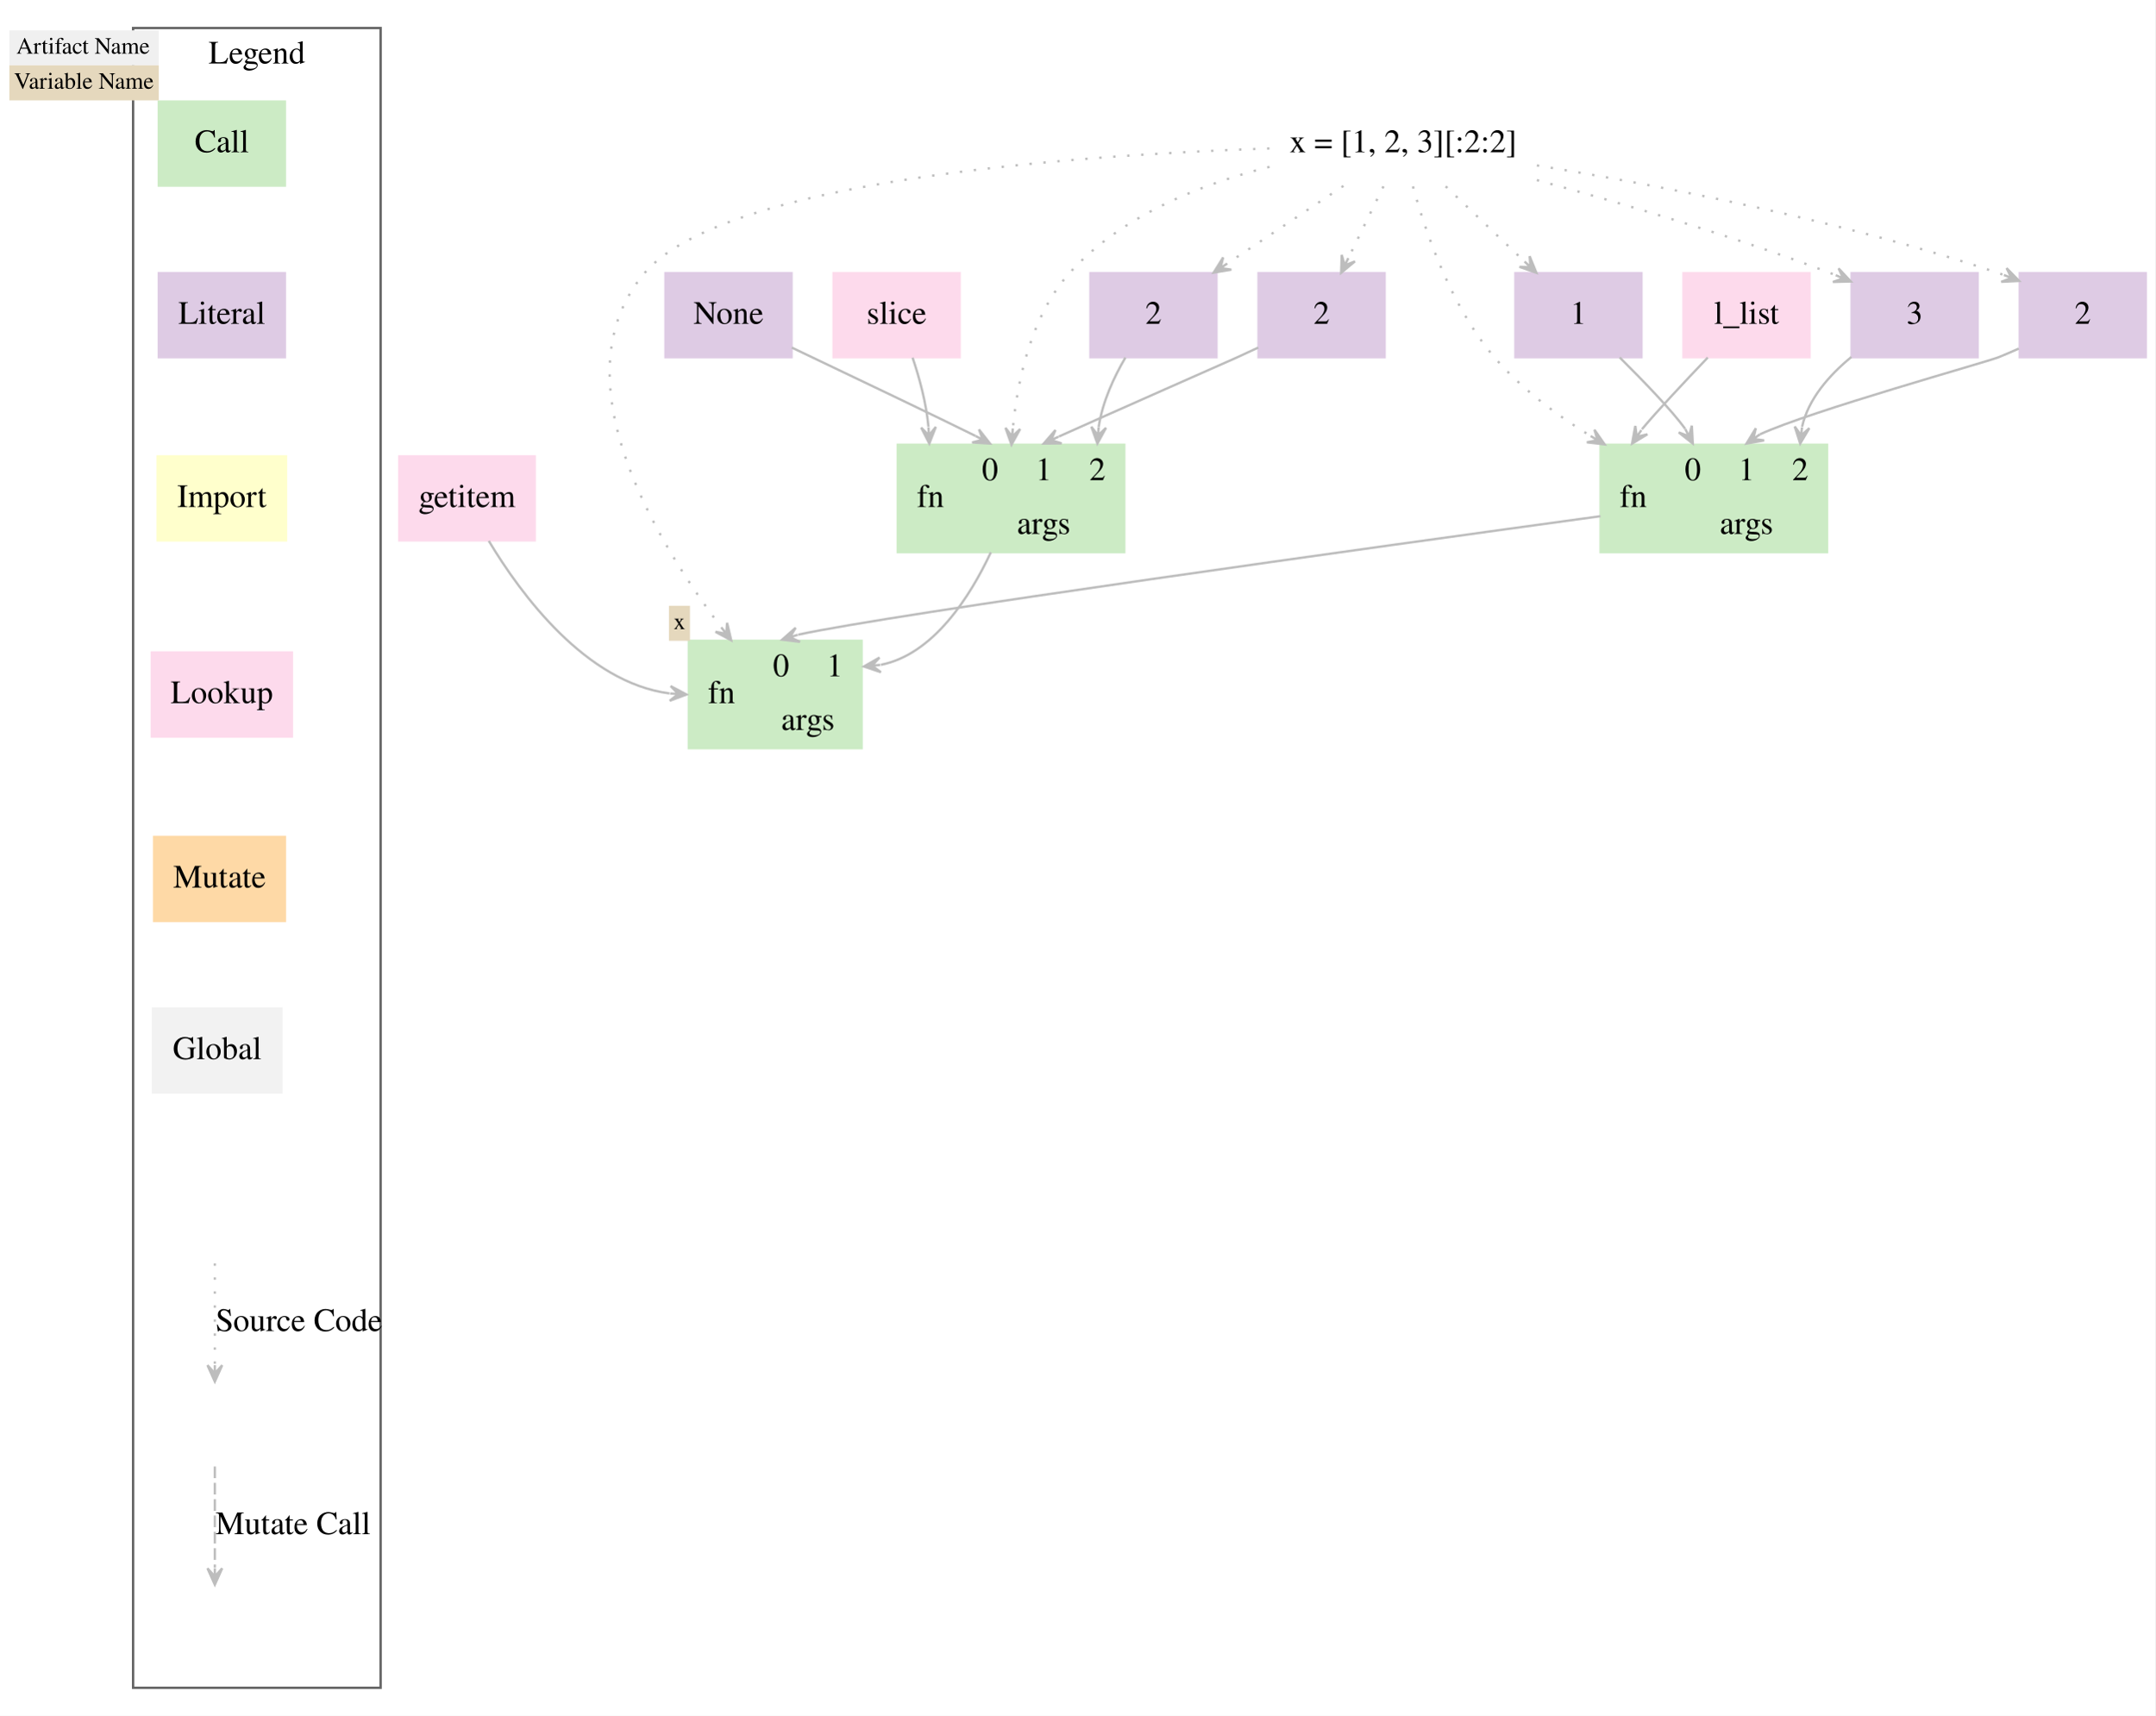
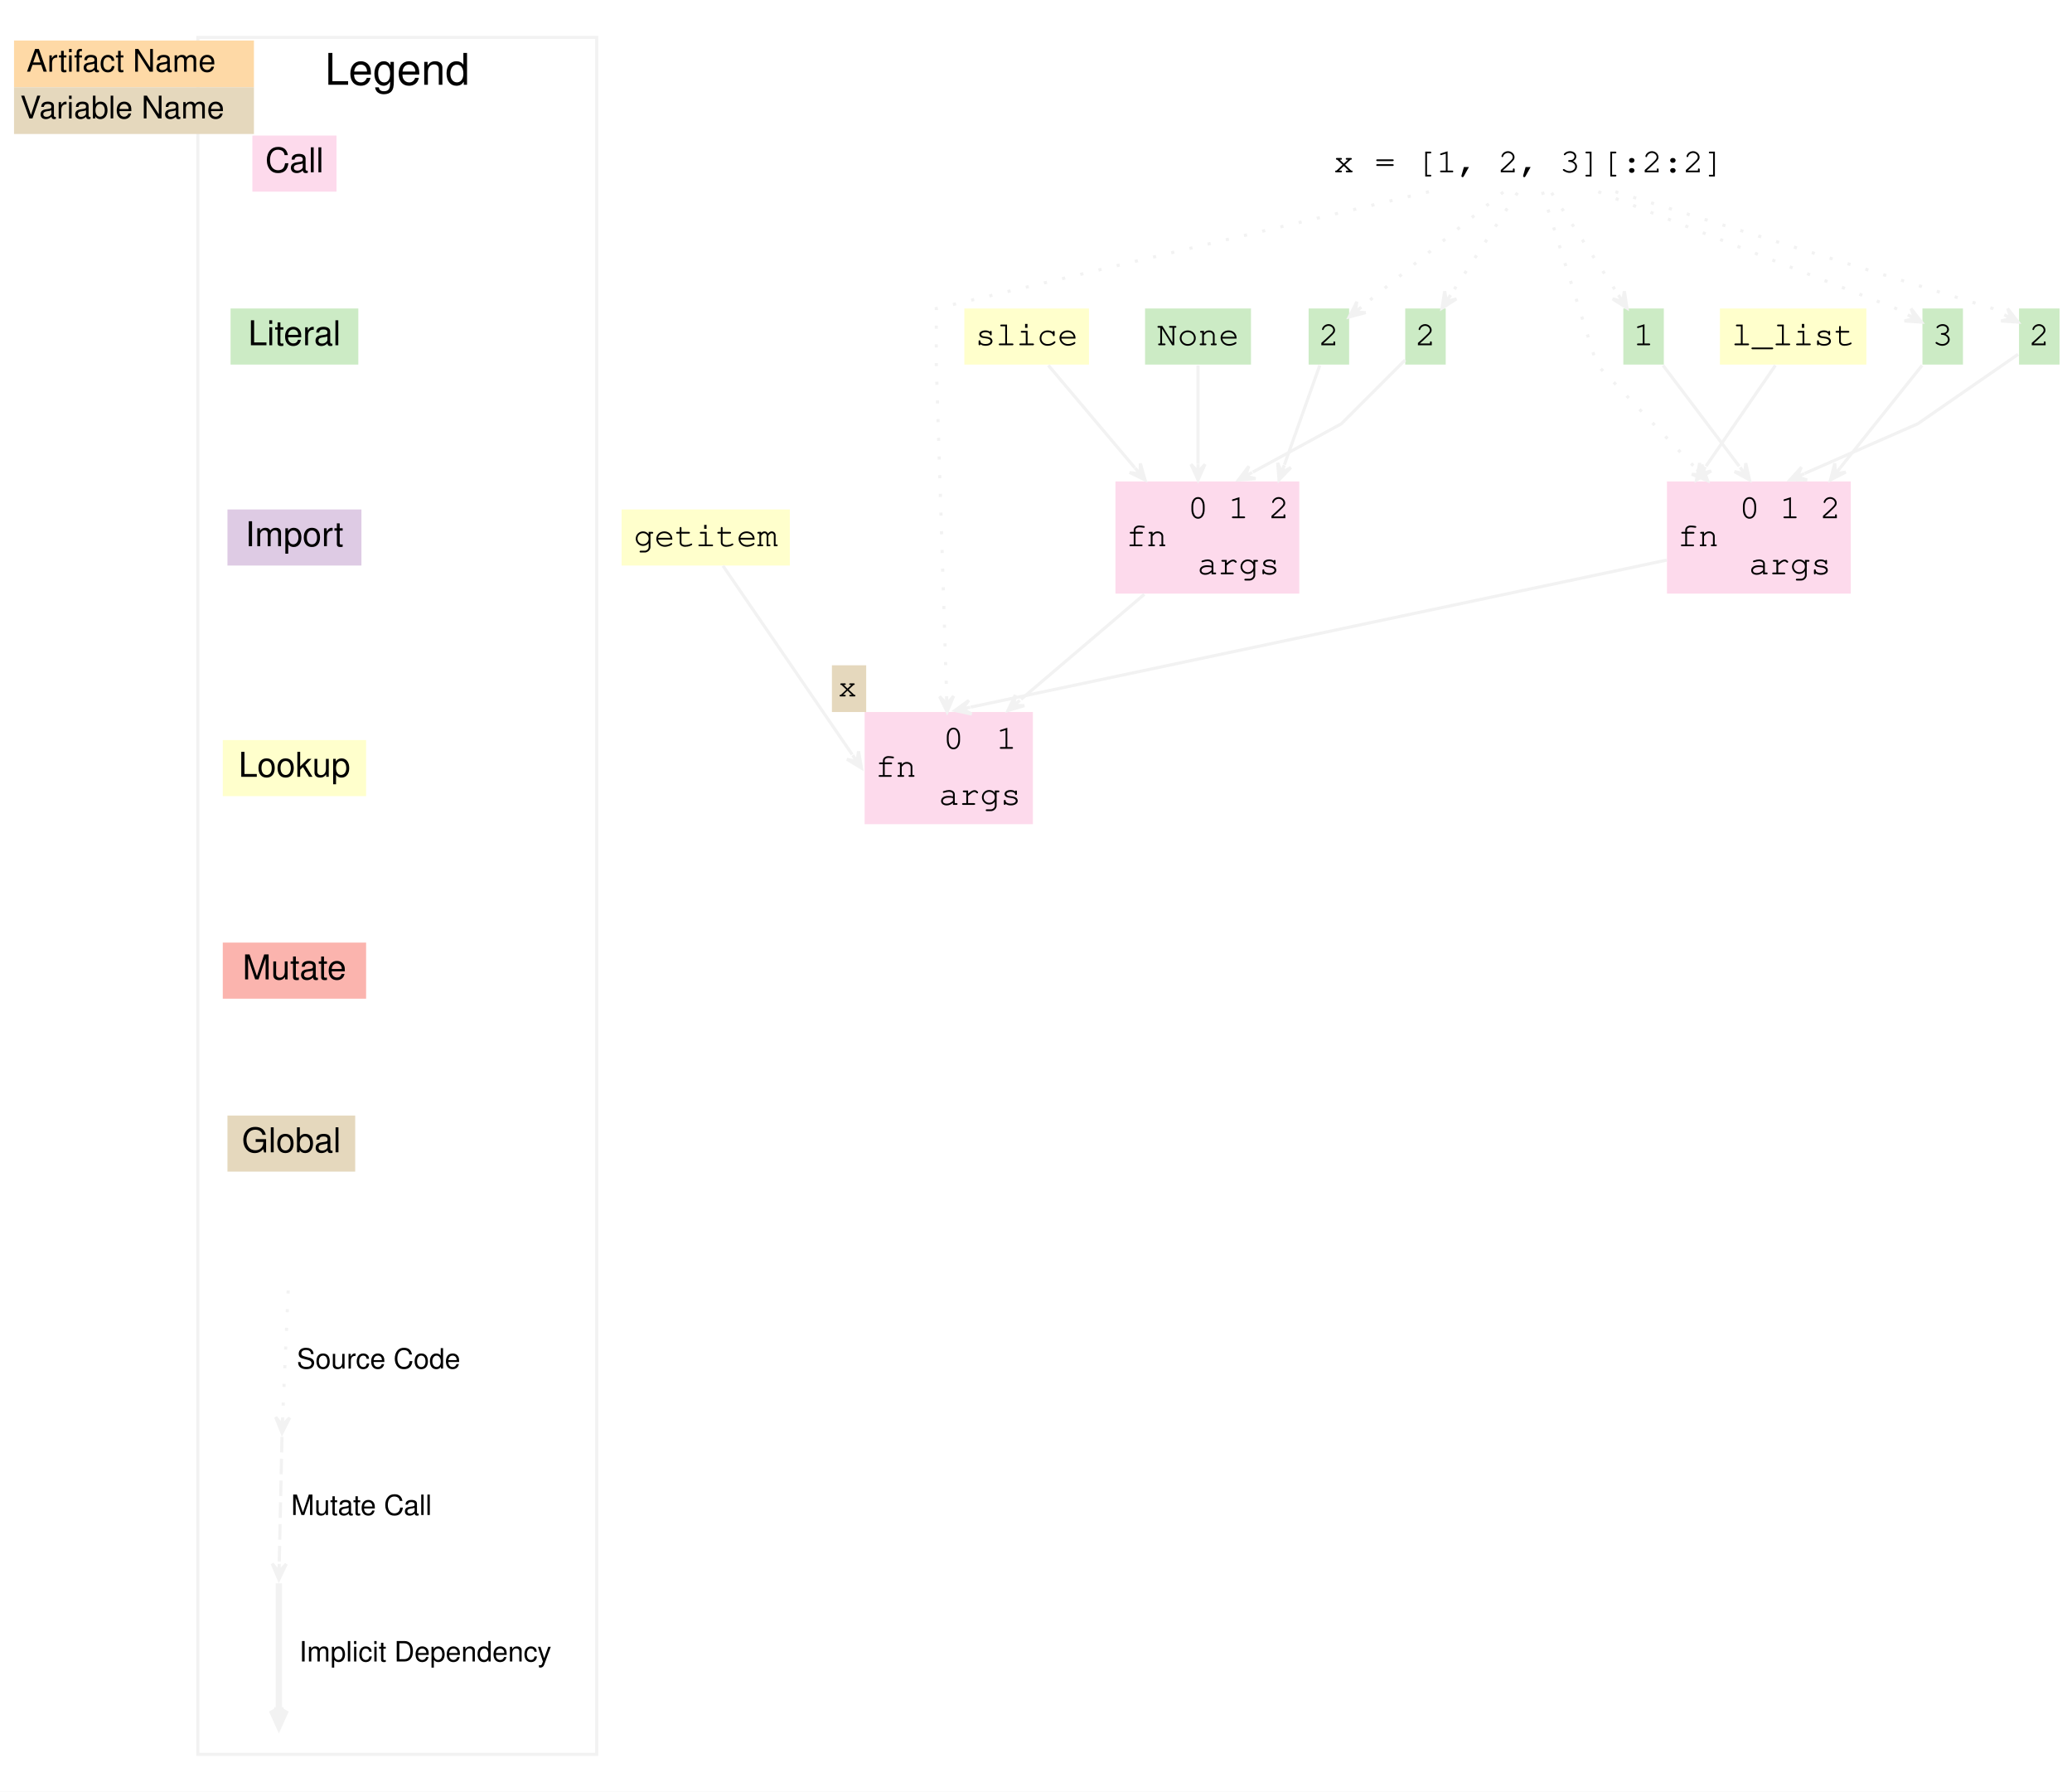
- <svg xmlns="http://www.w3.org/2000/svg" width="923pt" height="735pt" viewBox="0.00 0.00 923.00 735.00">
-   <g id="graph0" class="graph" transform="scale(1 1) rotate(0) translate(4 731)">
-     <polygon fill="white" stroke="transparent" points="-4,4 -4,-731 919,-731 919,4 -4,4" />
-     <g id="clust1" class="cluster">
-       <polygon fill="none" stroke="#636363" points="53,-8 53,-719 159,-719 159,-8 53,-8" />
-       <text text-anchor="middle" x="106" y="-703.8" font-family="Times,serif" font-size="14.00">Legend</text>
+ <svg xmlns="http://www.w3.org/2000/svg" width="665pt" height="575pt" viewBox="0 0 665 575">
+   <g class="graph" transform="scale(1) translate(4 571)">
+     <polygon points="-4 4 -4 -571 661 -571 661 4" fill="#fff" stroke="transparent" />
+     <g class="cluster">
+       <polygon points="59.5 -8 59.5 -559 187.5 -559 187.5 -8" fill="none" stroke="#f2f2f2" />
+       <text x="123.5" y="-543.8" font-family="Helvetica,sans-Serif" font-size="14" text-anchor="middle">Legend</text>
    </g>
-     <g id="node1" class="node">
-       <polygon fill="#ccebc5" stroke="#ccebc5" points="64,-651.5 64,-687.5 118,-687.5 118,-651.5 64,-651.5" />
-       <text text-anchor="middle" x="91" y="-665.8" font-family="Times,serif" font-size="14.00">Call</text>
-       <polygon fill="#f0f0f0" stroke="transparent" points="0,-703 0,-718 64,-718 64,-703 0,-703" />
-       <text text-anchor="start" x="3" y="-708" font-family="Times,serif" font-size="10.00">Artifact Name</text>
-       <polygon fill="#e5d8bd" stroke="transparent" points="0,-688 0,-703 64,-703 64,-688 0,-688" />
-       <text text-anchor="start" x="2" y="-693" font-family="Times,serif" font-size="10.00">Variable Name</text>
+     <g class="node">
+       <polygon points="77 -509.5 77 -527.5 104 -527.5 104 -509.5" fill="#fddaec" stroke="#f2f2f2" stroke-width="0" />
+       <text x="90.5" y="-515.7" fill="#000000" font-family="Helvetica,sans-Serif" font-size="11" text-anchor="middle">Call</text>
+       <polygon points="0.5 -543 0.5 -558 77.5 -558 77.5 -543" fill="#fed9a6" stroke="transparent" />
+       <text x="4.5" y="-548" fill="#000000" font-family="Helvetica,sans-Serif" font-size="10">Artifact Name</text>
+       <polygon points="0.5 -528 0.5 -543 77.5 -543 77.5 -528" fill="#e5d8bd" stroke="transparent" />
+       <text x="2.5" y="-533" fill="#000000" font-family="Helvetica,sans-Serif" font-size="10">Variable Name</text>
+       <polygon points="111 -472 70 -472 70 -454 111 -454" fill="#ccebc5" stroke="#f2f2f2" stroke-width="0" />
+       <text x="90.5" y="-460.2" fill="#000000" font-family="Helvetica,sans-Serif" font-size="11" text-anchor="middle">Literal</text>
+       <polygon points="112 -407.5 69 -407.5 69 -389.5 112 -389.5" fill="#decbe4" stroke="#f2f2f2" stroke-width="0" />
+       <text x="90.5" y="-395.7" fill="#000000" font-family="Helvetica,sans-Serif" font-size="11" text-anchor="middle">Import</text>
+       <polygon points="113.5 -333.5 67.5 -333.5 67.5 -315.5 113.5 -315.5" fill="#ffc" stroke="#f2f2f2" stroke-width="0" />
+       <text x="90.5" y="-321.7" fill="#000000" font-family="Helvetica,sans-Serif" font-size="11" text-anchor="middle">Lookup</text>
+       <polygon points="67.5 -250.5 67.5 -268.5 113.5 -268.5 113.5 -250.5" fill="#fbb4ae" stroke="#f2f2f2" stroke-width="0" />
+       <text x="90.5" y="-256.7" fill="#000000" font-family="Helvetica,sans-Serif" font-size="11" text-anchor="middle">Mutate</text>
+       <polygon points="110 -213 69 -213 69 -195 110 -195" fill="#e5d8bd" stroke="#f2f2f2" stroke-width="0" />
+       <text x="89.5" y="-201.2" fill="#000000" font-family="Helvetica,sans-Serif" font-size="11" text-anchor="middle">Global</text>
    </g>
-     <g id="node2" class="node">
-       <polygon fill="#decbe4" stroke="#decbe4" points="118,-614 64,-614 64,-578 118,-578 118,-614" />
-       <text text-anchor="middle" x="91" y="-592.3" font-family="Times,serif" font-size="14.00">Literal</text>
+     <g class="edge">
+       <path d="m88.49-156.87c-0.09 2.11-1.25 28.8-1.76 40.47" fill="none" stroke="#f2f2f2" stroke-dasharray="1,5" />
+       <polygon points="86.51 -111.12 88.97 -116.02 86.61 -113.62 86.72 -116.12 86.72 -116.12 86.72 -116.12 86.61 -113.62 84.47 -116.22 86.51 -111.12" fill="#f2f2f2" stroke="#f2f2f2" />
+       <text x="117.5" y="-131.8" font-family="Helvetica,sans-Serif" font-size="9" text-anchor="middle">Source Code</text>
+       <path d="m86.5-109.87c-0.05 2.11-0.63 28.8-0.88 40.47" fill="none" stroke="#f2f2f2" stroke-dasharray="5,2" />
+       <polygon points="85.5 -64.12 87.86 -69.07 85.56 -66.62 85.61 -69.12 85.61 -69.12 85.61 -69.12 85.56 -66.62 83.36 -69.17 85.5 -64.12" fill="#f2f2f2" stroke="#f2f2f2" />
+       <text x="112" y="-84.8" font-family="Helvetica,sans-Serif" font-size="9" text-anchor="middle">Mutate Call</text>
+       <path d="m85.5-62.87v40.47" fill="none" stroke="#f2f2f2" stroke-width="2" />
+       <polygon points="85.5 -17.12 87.75 -22.12 86 -19.62 86 -22.12 85.5 -22.12 85 -22.12 85 -19.62 83.25 -22.12 85.5 -17.12" fill="#f2f2f2" stroke="#f2f2f2" stroke-width="2" />
+       <text x="132.5" y="-37.8" font-family="Helvetica,sans-Serif" font-size="9" text-anchor="middle">Implicit Dependency</text>
    </g>
-     <g id="node3" class="node">
-       <polygon fill="#ffffcc" stroke="#ffffcc" points="118.5,-535.5 63.5,-535.5 63.5,-499.5 118.5,-499.5 118.5,-535.5" />
-       <text text-anchor="middle" x="91" y="-513.8" font-family="Times,serif" font-size="14.00">Import</text>
+     <g class="node">
+       <polygon points="530 -472 517 -472 517 -454 530 -454" fill="#ccebc5" stroke="#f2f2f2" stroke-width="0" />
+       <text x="523.5" y="-460.2" fill="#000000" font-family="Courier,monospace" font-size="11" text-anchor="middle">1</text>
+       <polygon points="531 -380.5 531 -416.5 590 -416.5 590 -380.5" fill="#fddaec" stroke="#f2f2f2" stroke-width="0" />
+       <text x="541" y="-395.7" fill="#000000" font-family="Courier,monospace" font-size="11" text-anchor="middle">fn</text>
+       <polyline points="551 -380.5 551 -416.5" fill="none" stroke="#f2f2f2" stroke-width="0" />
+       <text x="557.5" y="-404.7" fill="#000000" font-family="Courier,monospace" font-size="11" text-anchor="middle">0</text>
+       <polyline points="564 -398.5 564 -416.5" fill="none" stroke="#f2f2f2" stroke-width="0" />
+       <text x="570.5" y="-404.7" fill="#000000" font-family="Courier,monospace" font-size="11" text-anchor="middle">1</text>
+       <polyline points="577 -398.5 577 -416.5" fill="none" stroke="#f2f2f2" stroke-width="0" />
+       <text x="583.5" y="-404.7" fill="#000000" font-family="Courier,monospace" font-size="11" text-anchor="middle">2</text>
+       <polyline points="551 -398.5 590 -398.5" fill="none" stroke="#f2f2f2" stroke-width="0" />
+       <text x="570.5" y="-386.7" fill="#000000" font-family="Courier,monospace" font-size="11" text-anchor="middle">args</text>
    </g>
-     <g id="node4" class="node">
-       <polygon fill="#fddaec" stroke="#fddaec" points="121,-451.5 61,-451.5 61,-415.5 121,-415.5 121,-451.5" />
-       <text text-anchor="middle" x="91" y="-429.8" font-family="Times,serif" font-size="14.00">Lookup</text>
+     <g class="edge" stroke="#f2f2f2">
+       <path d="m529.74-453.75c7.2 9.54 18.8 24.89 24.45 32.37" fill="none" />
+       <polygon points="557.5 -417 556.28 -422.35 555.99 -418.99 554.49 -420.99 554.49 -420.99 554.49 -420.99 555.99 -418.99 552.69 -419.63 557.5 -417" fill="#f2f2f2" />
    </g>
-     <g id="node5" class="node">
-       <polygon fill="#fed9a6" stroke="#fed9a6" points="62,-336.5 62,-372.5 118,-372.5 118,-336.5 62,-336.5" />
-       <text text-anchor="middle" x="90" y="-350.8" font-family="Times,serif" font-size="14.00">Mutate</text>
+     <g class="node">
+       <polygon points="657 -472 644 -472 644 -454 657 -454" fill="#ccebc5" stroke="#f2f2f2" stroke-width="0" />
+       <text x="650.5" y="-460.2" fill="#000000" font-family="Courier,monospace" font-size="11" text-anchor="middle">2</text>
    </g>
-     <g id="node6" class="node">
-       <polygon fill="#f2f2f2" stroke="#f2f2f2" points="116.5,-299 61.5,-299 61.5,-263 116.5,-263 116.5,-299" />
-       <text text-anchor="middle" x="89" y="-277.3" font-family="Times,serif" font-size="14.00">Global</text>
+     <g class="edge" stroke="#f2f2f2">
+       <path d="m643.71-457.3c-11.18 7.74-32.21 22.3-32.21 22.3s-25.53 11.21-36.3 15.94" fill="none" />
+       <polygon points="570.5 -417 575.98 -416.95 572.79 -418.01 575.08 -419.01 575.08 -419.01 575.08 -419.01 572.79 -418.01 574.17 -421.07 570.5 -417" fill="#f2f2f2" />
    </g>
-     <g id="edge7" class="edge">
-       <path fill="none" stroke="#bdbdbd" stroke-dasharray="1,5" d="M88,-189.8C88,-177.36 88,-160.36 88,-146.5" />
-       <polygon fill="#bdbdbd" stroke="#bdbdbd" points="88,-139.18 91.15,-146.18 88,-142.68 88,-146.18 88,-146.18 88,-146.18 88,-142.68 84.85,-146.18 88,-139.18 88,-139.18" />
-       <text text-anchor="middle" x="124" y="-160.8" font-family="Times,serif" font-size="14.00">Source Code</text>
+     <g class="node">
+       <polygon points="626 -472 613 -472 613 -454 626 -454" fill="#ccebc5" stroke="#f2f2f2" stroke-width="0" />
+       <text x="619.5" y="-460.2" fill="#000000" font-family="Courier,monospace" font-size="11" text-anchor="middle">3</text>
    </g>
-     <g id="edge8" class="edge">
-       <path fill="none" stroke="#bdbdbd" stroke-dasharray="5,2" d="M88,-102.8C88,-90.36 88,-73.36 88,-59.5" />
-       <polygon fill="#bdbdbd" stroke="#bdbdbd" points="88,-52.18 91.15,-59.18 88,-55.68 88,-59.18 88,-59.18 88,-59.18 88,-55.68 84.85,-59.18 88,-52.18 88,-52.18" />
-       <text text-anchor="middle" x="121.5" y="-73.8" font-family="Times,serif" font-size="14.00">Mutate Call</text>
+     <g class="edge" stroke="#f2f2f2">
+       <path d="m612.9-453.75c-7.8 9.75-20.44 25.55-26.27 32.84" fill="none" />
+       <polygon points="583.5 -417 588.38 -419.5 585.06 -418.95 586.62 -420.9 586.62 -420.9 586.62 -420.9 585.06 -418.95 584.87 -422.31 583.5 -417" fill="#f2f2f2" />
    </g>
-     <g id="node10" class="node">
-       <polygon fill="#decbe4" stroke="#decbe4" points="699,-614 645,-614 645,-578 699,-578 699,-614" />
-       <text text-anchor="middle" x="672" y="-592.3" font-family="Times,serif" font-size="14.00">1</text>
+     <g class="node">
+       <polygon points="595 -472 548 -472 548 -454 595 -454" fill="#ffc" stroke="#f2f2f2" stroke-width="0" />
+       <text x="571.5" y="-460.2" fill="#000000" font-family="Courier,monospace" font-size="11" text-anchor="middle">l_list</text>
    </g>
-     <g id="node14" class="node">
-       <polygon fill="#ccebc5" stroke="#ccebc5" points="681.5,-494.5 681.5,-540.5 778.5,-540.5 778.5,-494.5 681.5,-494.5" />
-       <text text-anchor="middle" x="695.5" y="-513.8" font-family="Times,serif" font-size="14.00">fn</text>
-       <polyline fill="none" stroke="#ccebc5" points="709.5,-494.5 709.5,-540.5 " />
-       <text text-anchor="middle" x="721" y="-525.3" font-family="Times,serif" font-size="14.00">0</text>
-       <polyline fill="none" stroke="#ccebc5" points="732.5,-517.5 732.5,-540.5 " />
-       <text text-anchor="middle" x="744" y="-525.3" font-family="Times,serif" font-size="14.00">1</text>
-       <polyline fill="none" stroke="#ccebc5" points="755.5,-517.5 755.5,-540.5 " />
-       <text text-anchor="middle" x="767" y="-525.3" font-family="Times,serif" font-size="14.00">2</text>
-       <polyline fill="none" stroke="#ccebc5" points="709.5,-517.5 778.5,-517.5 " />
-       <text text-anchor="middle" x="744" y="-502.3" font-family="Times,serif" font-size="14.00">args</text>
+     <g class="edge" stroke="#f2f2f2">
+       <path d="m565.81-453.75c-6.57 9.54-17.14 24.89-22.29 32.37" fill="none" />
+       <polygon points="540.5 -417 545.19 -419.84 541.92 -419.06 543.34 -421.12 543.34 -421.12 543.34 -421.12 541.92 -419.06 541.48 -422.39 540.5 -417" fill="#f2f2f2" />
    </g>
-     <g id="edge10" class="edge">
-       <path fill="none" stroke="#bdbdbd" d="M689.69,-577.89C700,-567.65 712.05,-555.15 717.73,-547.33" />
-       <polygon fill="#bdbdbd" stroke="#bdbdbd" points="721,-541 720.58,-548.66 719.39,-544.11 717.78,-547.22 717.78,-547.22 717.78,-547.22 719.39,-544.11 714.99,-545.77 721,-541 721,-541" />
+     <g class="node">
+       <polygon points="273.5 -306.5 273.5 -342.5 327.5 -342.5 327.5 -306.5" fill="#fddaec" stroke="#f2f2f2" stroke-width="0" />
+       <text x="283.5" y="-321.7" fill="#000000" font-family="Courier,monospace" font-size="11" text-anchor="middle">fn</text>
+       <polyline points="293.5 -306.5 293.5 -342.5" fill="none" stroke="#f2f2f2" stroke-width="0" />
+       <text x="302" y="-330.7" fill="#000000" font-family="Courier,monospace" font-size="11" text-anchor="middle">0</text>
+       <polyline points="310.5 -324.5 310.5 -342.5" fill="none" stroke="#f2f2f2" stroke-width="0" />
+       <text x="319" y="-330.7" fill="#000000" font-family="Courier,monospace" font-size="11" text-anchor="middle">1</text>
+       <polyline points="293.5 -324.5 327.5 -324.5" fill="none" stroke="#f2f2f2" stroke-width="0" />
+       <text x="310.5" y="-312.7" fill="#000000" font-family="Courier,monospace" font-size="11" text-anchor="middle">args</text>
+       <polygon points="263 -342.5 263 -357.5 274 -357.5 274 -342.5" fill="#e5d8bd" stroke="transparent" />
+       <text x="265" y="-347.5" fill="#000000" font-family="Courier,monospace" font-size="10">x</text>
    </g>
-     <g id="node11" class="node">
-       <polygon fill="#decbe4" stroke="#decbe4" points="915,-614 861,-614 861,-578 915,-578 915,-614" />
-       <text text-anchor="middle" x="888" y="-592.3" font-family="Times,serif" font-size="14.00">2</text>
+     <g class="edge" stroke="#f2f2f2">
+       <path d="m530.9-391.25c-60.62 12.81-195.55 41.31-223.34 47.18" fill="none" />
+       <polygon points="302.5 -343 307.86 -341.83 304.95 -343.52 307.39 -344.03 307.39 -344.03 307.39 -344.03 304.95 -343.52 306.93 -346.23 302.5 -343" fill="#f2f2f2" />
    </g>
-     <g id="edge11" class="edge">
-       <path fill="none" stroke="#bdbdbd" d="M860.62,-581.69C857.73,-580.4 854.82,-579.14 852,-578 846.97,-575.96 771.51,-554.97 749.8,-544.98" />
-       <polygon fill="#bdbdbd" stroke="#bdbdbd" points="744,-541 751.55,-542.36 746.89,-542.98 749.77,-544.96 749.77,-544.96 749.77,-544.96 746.89,-542.98 747.99,-547.56 744,-541 744,-541" />
+     <g class="node">
+       <polygon points="460 -472 447 -472 447 -454 460 -454" fill="#ccebc5" stroke="#f2f2f2" stroke-width="0" />
+       <text x="453.5" y="-460.2" fill="#000000" font-family="Courier,monospace" font-size="11" text-anchor="middle">2</text>
+       <polygon points="354 -380.5 354 -416.5 413 -416.5 413 -380.5" fill="#fddaec" stroke="#f2f2f2" stroke-width="0" />
+       <text x="364" y="-395.7" fill="#000000" font-family="Courier,monospace" font-size="11" text-anchor="middle">fn</text>
+       <polyline points="374 -380.5 374 -416.5" fill="none" stroke="#f2f2f2" stroke-width="0" />
+       <text x="380.5" y="-404.7" fill="#000000" font-family="Courier,monospace" font-size="11" text-anchor="middle">0</text>
+       <polyline points="387 -398.5 387 -416.5" fill="none" stroke="#f2f2f2" stroke-width="0" />
+       <text x="393.5" y="-404.7" fill="#000000" font-family="Courier,monospace" font-size="11" text-anchor="middle">1</text>
+       <polyline points="400 -398.5 400 -416.5" fill="none" stroke="#f2f2f2" stroke-width="0" />
+       <text x="406.5" y="-404.7" fill="#000000" font-family="Courier,monospace" font-size="11" text-anchor="middle">2</text>
+       <polyline points="374 -398.5 413 -398.5" fill="none" stroke="#f2f2f2" stroke-width="0" />
+       <text x="393.5" y="-386.7" fill="#000000" font-family="Courier,monospace" font-size="11" text-anchor="middle">args</text>
    </g>
-     <g id="node12" class="node">
-       <polygon fill="#decbe4" stroke="#decbe4" points="843,-614 789,-614 789,-578 843,-578 843,-614" />
-       <text text-anchor="middle" x="816" y="-592.3" font-family="Times,serif" font-size="14.00">3</text>
+     <g class="edge" stroke="#f2f2f2">
+       <path d="m446.96-455.46-20.46 20.46s-19.34 10.55-28.41 15.5" fill="none" />
+       <polygon points="393.5 -417 398.97 -417.42 395.69 -418.2 397.89 -419.39 397.89 -419.39 397.89 -419.39 395.69 -418.2 396.81 -421.37 393.5 -417" fill="#f2f2f2" />
    </g>
-     <g id="edge12" class="edge">
-       <path fill="none" stroke="#bdbdbd" d="M788.92,-578.1C779.45,-570.32 770.49,-560.15 767.81,-548.22" />
-       <polygon fill="#bdbdbd" stroke="#bdbdbd" points="767,-541 770.91,-547.6 767.39,-544.48 767.78,-547.96 767.78,-547.96 767.78,-547.96 767.39,-544.48 764.65,-548.31 767,-541 767,-541" />
+     <g class="node">
+       <polygon points="397.5 -472 363.5 -472 363.5 -454 397.5 -454" fill="#ccebc5" stroke="#f2f2f2" stroke-width="0" />
+       <text x="380.5" y="-460.2" fill="#000000" font-family="Courier,monospace" font-size="11" text-anchor="middle">None</text>
    </g>
-     <g id="node13" class="node">
-       <polygon fill="#fddaec" stroke="#fddaec" points="771,-614 717,-614 717,-578 771,-578 771,-614" />
-       <text text-anchor="middle" x="744" y="-592.3" font-family="Times,serif" font-size="14.00">l_list</text>
+     <g class="edge" stroke="#f2f2f2">
+       <path d="m380.5-453.75v31.63" fill="none" />
+       <polygon points="380.5 -417 382.75 -422 380.5 -419.5 380.5 -422 380.5 -422 380.5 -422 380.5 -419.5 378.25 -422 380.5 -417" fill="#f2f2f2" />
    </g>
-     <g id="edge9" class="edge">
-       <path fill="none" stroke="#bdbdbd" d="M727.41,-577.85C717.42,-567.39 705.45,-554.64 699.23,-547.14" />
-       <polygon fill="#bdbdbd" stroke="#bdbdbd" points="695,-541 701.57,-544.98 696.99,-543.88 698.97,-546.76 698.97,-546.76 698.97,-546.76 696.99,-543.88 696.38,-548.55 695,-541 695,-541" />
+     <g class="node">
+       <polygon points="429 -472 416 -472 416 -454 429 -454" fill="#ccebc5" stroke="#f2f2f2" stroke-width="0" />
+       <text x="422.5" y="-460.2" fill="#000000" font-family="Courier,monospace" font-size="11" text-anchor="middle">2</text>
    </g>
-     <g id="node21" class="node">
-       <polygon fill="#ccebc5" stroke="#ccebc5" points="291,-410.5 291,-456.5 365,-456.5 365,-410.5 291,-410.5" />
-       <text text-anchor="middle" x="305" y="-429.8" font-family="Times,serif" font-size="14.00">fn</text>
-       <polyline fill="none" stroke="#ccebc5" points="319,-410.5 319,-456.5 " />
-       <text text-anchor="middle" x="330.5" y="-441.3" font-family="Times,serif" font-size="14.00">0</text>
-       <polyline fill="none" stroke="#ccebc5" points="342,-433.5 342,-456.5 " />
-       <text text-anchor="middle" x="353.5" y="-441.3" font-family="Times,serif" font-size="14.00">1</text>
-       <polyline fill="none" stroke="#ccebc5" points="319,-433.5 365,-433.5 " />
-       <text text-anchor="middle" x="342" y="-418.3" font-family="Times,serif" font-size="14.00">args</text>
-       <polygon fill="#e5d8bd" stroke="transparent" points="282.5,-456.5 282.5,-471.5 291.5,-471.5 291.5,-456.5 282.5,-456.5" />
-       <text text-anchor="start" x="284.5" y="-461.5" font-family="Times,serif" font-size="10.00">x</text>
+     <g class="edge" stroke="#f2f2f2">
+       <path d="m419.57-453.75c-3.32 9.34-8.62 24.24-11.34 31.88" fill="none" />
+       <polygon points="406.5 -417 410.3 -420.96 407.34 -419.36 408.18 -421.71 408.18 -421.71 408.18 -421.71 407.34 -419.36 406.06 -422.46 406.5 -417" fill="#f2f2f2" />
    </g>
-     <g id="edge18" class="edge">
-       <path fill="none" stroke="#bdbdbd" d="M681.47,-509.89C585.73,-496.77 378.27,-467.95 337.89,-459.14" />
-       <polygon fill="#bdbdbd" stroke="#bdbdbd" points="331,-457 338.62,-456.07 334.34,-458.04 337.68,-459.08 337.68,-459.08 337.68,-459.08 334.34,-458.04 336.75,-462.09 331,-457 331,-457" />
+     <g class="node">
+       <polygon points="345.5 -472 305.5 -472 305.5 -454 345.5 -454" fill="#ffc" stroke="#f2f2f2" stroke-width="0" />
+       <text x="325.5" y="-460.2" fill="#000000" font-family="Courier,monospace" font-size="11" text-anchor="middle">slice</text>
    </g>
-     <g id="node15" class="node">
-       <polygon fill="#decbe4" stroke="#decbe4" points="589,-614 535,-614 535,-578 589,-578 589,-614" />
-       <text text-anchor="middle" x="562" y="-592.3" font-family="Times,serif" font-size="14.00">2</text>
+     <g class="edge" stroke="#f2f2f2">
+       <path d="m332.47-453.75c8.23 9.75 21.57 25.55 27.72 32.84" fill="none" />
+       <polygon points="363.5 -417 361.99 -422.27 361.89 -418.91 360.27 -420.82 360.27 -420.82 360.27 -420.82 361.89 -418.91 358.55 -419.37 363.5 -417" fill="#f2f2f2" />
+       <path d="m363.25-380.26c-14.06 11.98-31.64 26.95-39.55 33.68" fill="none" />
+       <polygon points="319.5 -343 324.77 -344.53 321.4 -344.62 323.31 -346.24 323.31 -346.24 323.31 -346.24 321.4 -344.62 321.85 -347.95 319.5 -343" fill="#f2f2f2" />
    </g>
-     <g id="node19" class="node">
-       <polygon fill="#ccebc5" stroke="#ccebc5" points="380.5,-494.5 380.5,-540.5 477.5,-540.5 477.5,-494.5 380.5,-494.5" />
-       <text text-anchor="middle" x="394.5" y="-513.8" font-family="Times,serif" font-size="14.00">fn</text>
-       <polyline fill="none" stroke="#ccebc5" points="408.5,-494.5 408.5,-540.5 " />
-       <text text-anchor="middle" x="420" y="-525.3" font-family="Times,serif" font-size="14.00">0</text>
-       <polyline fill="none" stroke="#ccebc5" points="431.5,-517.5 431.5,-540.5 " />
-       <text text-anchor="middle" x="443" y="-525.3" font-family="Times,serif" font-size="14.00">1</text>
-       <polyline fill="none" stroke="#ccebc5" points="454.5,-517.5 454.5,-540.5 " />
-       <text text-anchor="middle" x="466" y="-525.3" font-family="Times,serif" font-size="14.00">2</text>
-       <polyline fill="none" stroke="#ccebc5" points="408.5,-517.5 477.5,-517.5 " />
-       <text text-anchor="middle" x="443" y="-502.3" font-family="Times,serif" font-size="14.00">args</text>
+     <g class="node">
+       <polygon points="249.5 -407.5 195.5 -407.5 195.5 -389.5 249.5 -389.5" fill="#ffc" stroke="#f2f2f2" stroke-width="0" />
+       <text x="222.5" y="-395.7" fill="#000000" font-family="Courier,monospace" font-size="11" text-anchor="middle">getitem</text>
    </g>
-     <g id="edge15" class="edge">
-       <path fill="none" stroke="#bdbdbd" d="M534.9,-582.13C531.9,-580.72 528.89,-579.33 526,-578 525.76,-577.89 469,-552.8 449.49,-544.01" />
-       <polygon fill="#bdbdbd" stroke="#bdbdbd" points="443,-541 450.68,-541.08 446.18,-542.47 449.35,-543.94 449.35,-543.94 449.35,-543.94 446.18,-542.47 448.03,-546.8 443,-541 443,-541" />
+     <g class="edge" stroke="#f2f2f2">
+       <path d="m228.04-389.41c10.58 15.44 33.32 48.64 41.47 60.55" fill="none" />
+       <polygon points="272.5 -324.5 271.53 -329.9 271.09 -326.56 269.67 -328.63 269.67 -328.63 269.67 -328.63 271.09 -326.56 267.82 -327.35 272.5 -324.5" fill="#f2f2f2" />
    </g>
-     <g id="node16" class="node">
-       <polygon fill="#decbe4" stroke="#decbe4" points="335,-614 281,-614 281,-578 335,-578 335,-614" />
-       <text text-anchor="middle" x="308" y="-592.3" font-family="Times,serif" font-size="14.00">None</text>
+     <g class="node">
+       <polygon points="556 -527.5 421 -527.5 421 -509.5 556 -509.5" fill="none" stroke="#000" stroke-width="0" />
+       <text x="424" y="-515.7" fill="#000000" font-family="Courier,monospace" font-size="11">x = [1, 2, 3][:2:2]</text>
    </g>
-     <g id="edge14" class="edge">
-       <path fill="none" stroke="#bdbdbd" d="M335.11,-582.11C361.27,-569.65 399,-551.62 413.75,-544.28" />
-       <polygon fill="#bdbdbd" stroke="#bdbdbd" points="420,-541 415.27,-547.05 416.9,-542.63 413.8,-544.26 413.8,-544.26 413.8,-544.26 416.9,-542.63 412.34,-541.47 420,-541 420,-541" />
-     </g>
-     <g id="node17" class="node">
-       <polygon fill="#decbe4" stroke="#decbe4" points="517,-614 463,-614 463,-578 517,-578 517,-614" />
-       <text text-anchor="middle" x="490" y="-592.3" font-family="Times,serif" font-size="14.00">2</text>
-     </g>
-     <g id="edge16" class="edge">
-       <path fill="none" stroke="#bdbdbd" d="M478,-577.85C473.08,-569.47 468.16,-558.88 466.55,-548.09" />
-       <polygon fill="#bdbdbd" stroke="#bdbdbd" points="466,-541 469.68,-547.74 466.27,-544.49 466.54,-547.98 466.54,-547.98 466.54,-547.98 466.27,-544.49 463.4,-548.22 466,-541 466,-541" />
-     </g>
-     <g id="node18" class="node">
-       <polygon fill="#fddaec" stroke="#fddaec" points="407,-614 353,-614 353,-578 407,-578 407,-614" />
-       <text text-anchor="middle" x="380" y="-592.3" font-family="Times,serif" font-size="14.00">slice</text>
-     </g>
-     <g id="edge13" class="edge">
-       <path fill="none" stroke="#bdbdbd" d="M386.84,-577.78C389.72,-569.28 392.65,-558.62 393.64,-548.17" />
-       <polygon fill="#bdbdbd" stroke="#bdbdbd" points="394,-541 396.8,-548.15 393.83,-544.5 393.65,-547.99 393.65,-547.99 393.65,-547.99 393.83,-544.5 390.51,-547.83 394,-541 394,-541" />
-     </g>
-     <g id="edge19" class="edge">
-       <path fill="none" stroke="#bdbdbd" d="M420.37,-494.42C411.52,-475.54 395.85,-450.7 373.24,-446.21" />
-       <polygon fill="#bdbdbd" stroke="#bdbdbd" points="366,-445.5 373.27,-443.05 369.48,-445.84 372.97,-446.18 372.97,-446.18 372.97,-446.18 369.48,-445.84 372.66,-449.32 366,-445.5 366,-445.5" />
-     </g>
-     <g id="node20" class="node">
-       <polygon fill="#fddaec" stroke="#fddaec" points="225,-535.5 167,-535.5 167,-499.5 225,-499.5 225,-535.5" />
-       <text text-anchor="middle" x="196" y="-513.8" font-family="Times,serif" font-size="14.00">getitem</text>
-     </g>
-     <g id="edge17" class="edge">
-       <path fill="none" stroke="#bdbdbd" d="M205.33,-499.3C219.01,-476.51 246.82,-438.62 282.72,-433.97" />
-       <polygon fill="#bdbdbd" stroke="#bdbdbd" points="290,-433.5 283.22,-437.1 286.51,-433.73 283.01,-433.95 283.01,-433.95 283.01,-433.95 286.51,-433.73 282.81,-430.81 290,-433.5 290,-433.5" />
-     </g>
-     <g id="node22" class="node">
-       <text text-anchor="middle" x="597" y="-665.8" font-family="Times,serif" font-size="14.00">x = [1, 2, 3][:2:2]</text>
-     </g>
-     <g id="edge20" class="edge">
-       <path fill="none" stroke="#bdbdbd" stroke-dasharray="1,5" d="M615.16,-651.19C625.29,-641.53 638.02,-629.4 648.86,-619.06" />
-       <polygon fill="#bdbdbd" stroke="#bdbdbd" points="654.01,-614.15 651.12,-621.26 651.48,-616.56 648.95,-618.98 648.95,-618.98 648.95,-618.98 651.48,-616.56 646.77,-616.7 654.01,-614.15 654.01,-614.15" />
-     </g>
-     <g id="edge21" class="edge">
-       <path fill="none" stroke="#bdbdbd" stroke-dasharray="1,5" d="M654.22,-660.15C706.58,-651.61 785.74,-636.39 852,-614 852.72,-613.76 853.45,-613.5 854.17,-613.24" />
-       <polygon fill="#bdbdbd" stroke="#bdbdbd" points="860.75,-610.66 855.38,-616.15 857.49,-611.94 854.23,-613.22 854.23,-613.22 854.23,-613.22 857.49,-611.94 853.09,-610.28 860.75,-610.66 860.75,-610.66" />
-     </g>
-     <g id="edge22" class="edge">
-       <path fill="none" stroke="#bdbdbd" stroke-dasharray="1,5" d="M654.21,-653.87C690.68,-643.95 738.67,-629.81 780,-614 780.71,-613.73 781.43,-613.45 782.14,-613.16" />
-       <polygon fill="#bdbdbd" stroke="#bdbdbd" points="788.67,-610.43 783.43,-616.04 785.44,-611.78 782.21,-613.13 782.21,-613.13 782.21,-613.13 785.44,-611.78 781,-610.23 788.67,-610.43 788.67,-610.43" />
-     </g>
-     <g id="edge23" class="edge">
-       <path fill="none" stroke="#bdbdbd" stroke-dasharray="1,5" d="M601.14,-651.17C606.5,-631.62 617.45,-599.73 636,-578 647.3,-564.76 662.3,-553.47 676.98,-544.4" />
-       <polygon fill="#bdbdbd" stroke="#bdbdbd" points="683.25,-540.64 678.86,-546.94 680.24,-542.44 677.24,-544.24 677.24,-544.24 677.24,-544.24 680.24,-542.44 675.62,-541.54 683.25,-540.64 683.25,-540.64" />
-     </g>
-     <g id="edge24" class="edge">
-       <path fill="none" stroke="#bdbdbd" stroke-dasharray="1,5" d="M588.53,-651.19C584.01,-641.97 578.4,-630.49 573.49,-620.48" />
-       <polygon fill="#bdbdbd" stroke="#bdbdbd" points="570.39,-614.15 576.3,-619.05 571.93,-617.29 573.47,-620.44 573.47,-620.44 573.47,-620.44 571.93,-617.29 570.64,-621.82 570.39,-614.15 570.39,-614.15" />
-     </g>
-     <g id="edge25" class="edge">
-       <path fill="none" stroke="#bdbdbd" stroke-dasharray="1,5" d="M571.37,-651.37C556.52,-641.45 537.71,-628.88 521.91,-618.32" />
-       <polygon fill="#bdbdbd" stroke="#bdbdbd" points="515.79,-614.23 523.36,-615.5 518.7,-616.18 521.61,-618.12 521.61,-618.12 521.61,-618.12 518.7,-616.18 519.86,-620.74 515.79,-614.23 515.79,-614.23" />
-     </g>
-     <g id="edge26" class="edge">
-       <path fill="none" stroke="#bdbdbd" stroke-dasharray="1,5" d="M539.7,-659.53C510.24,-652.07 476,-638.52 454,-614 437.72,-595.86 431.81,-568.4 429.78,-547.57" />
-       <polygon fill="#bdbdbd" stroke="#bdbdbd" points="429.21,-540.51 432.91,-547.23 429.49,-544 429.77,-547.48 429.77,-547.48 429.77,-547.48 429.49,-544 426.63,-547.74 429.21,-540.51 429.21,-540.51" />
-     </g>
-     <g id="edge27" class="edge">
-       <path fill="none" stroke="#bdbdbd" stroke-dasharray="1,5" d="M539.66,-667.43C455.71,-664.52 305.63,-653.74 272,-614 234.67,-569.89 275.75,-500.95 304.64,-462.61" />
-       <polygon fill="#bdbdbd" stroke="#bdbdbd" points="309.16,-456.73 307.4,-464.2 307.03,-459.51 304.9,-462.28 304.9,-462.28 304.9,-462.28 307.03,-459.51 302.4,-460.36 309.16,-456.73 309.16,-456.73" />
+     <g class="edge" stroke="#f2f2f2">
+       <path d="m493.97-509.14c5.73 8.77 14.81 22.64 21.39 32.7" fill="none" stroke-dasharray="1,5" />
+       <polygon points="518.18 -472.13 517.33 -477.54 516.82 -474.22 515.45 -476.31 515.45 -476.31 515.45 -476.31 516.82 -474.22 513.56 -475.08 518.18 -472.13" fill="#f2f2f2" />
+       <path d="m514.44-509.47c42.2 13.06 121.06 37.47 121.06 37.47s1.49 0.8 3.54 1.89" fill="none" stroke-dasharray="1,5" />
+       <polygon points="643.7 -467.63 640.35 -471.96 641.5 -468.8 639.29 -469.98 639.29 -469.98 639.29 -469.98 641.5 -468.8 638.23 -467.99 643.7 -467.63" fill="#f2f2f2" />
+       <path d="m508.97-509.47c33.3 13.06 95.53 37.47 95.53 37.47s1.49 0.8 3.54 1.89" fill="none" stroke-dasharray="1,5" />
+       <polygon points="612.7 -467.63 609.35 -471.96 610.5 -468.8 608.29 -469.98 608.29 -469.98 608.29 -469.98 610.5 -468.8 607.23 -467.99 612.7 -467.63" fill="#f2f2f2" />
+       <path d="m491.03-509.46c5.38 17.09 17.47 55.46 17.47 55.46s17.26 18.09 31.9 33.43" fill="none" stroke-dasharray="1,5" />
+       <polygon points="544.05 -416.74 542.22 -421.91 542.32 -418.55 540.6 -420.36 540.6 -420.36 540.6 -420.36 542.32 -418.55 538.97 -418.81 544.05 -416.74" fill="#f2f2f2" />
+       <path d="m483.03-509.14c-5.73 8.77-14.81 22.64-21.39 32.7" fill="none" stroke-dasharray="1,5" />
+       <polygon points="458.82 -472.13 463.44 -475.08 460.18 -474.22 461.55 -476.31 461.55 -476.31 461.55 -476.31 460.18 -474.22 459.67 -477.54 458.82 -472.13" fill="#f2f2f2" />
+       <path d="m478.48-509.37c-12.32 9.98-33.1 26.82-45.58 36.94" fill="none" stroke-dasharray="1,5" />
+       <polygon points="429.01 -469.28 434.31 -470.68 430.95 -470.85 432.9 -472.43 432.9 -472.43 432.9 -472.43 430.95 -470.85 431.48 -474.17 429.01 -469.28" fill="#f2f2f2" />
+       <path d="m454.62-509.47c-55.12 13.06-158.12 37.47-158.12 37.47v18s2.16 69.48 3.31 106.26" fill="none" stroke-dasharray="1,5" />
+       <polygon points="299.97 -342.56 302.06 -347.63 299.89 -345.06 299.81 -347.56 299.81 -347.56 299.81 -347.56 299.89 -345.06 297.56 -347.49 299.97 -342.56" fill="#f2f2f2" />
    </g>
  </g>
</svg>
